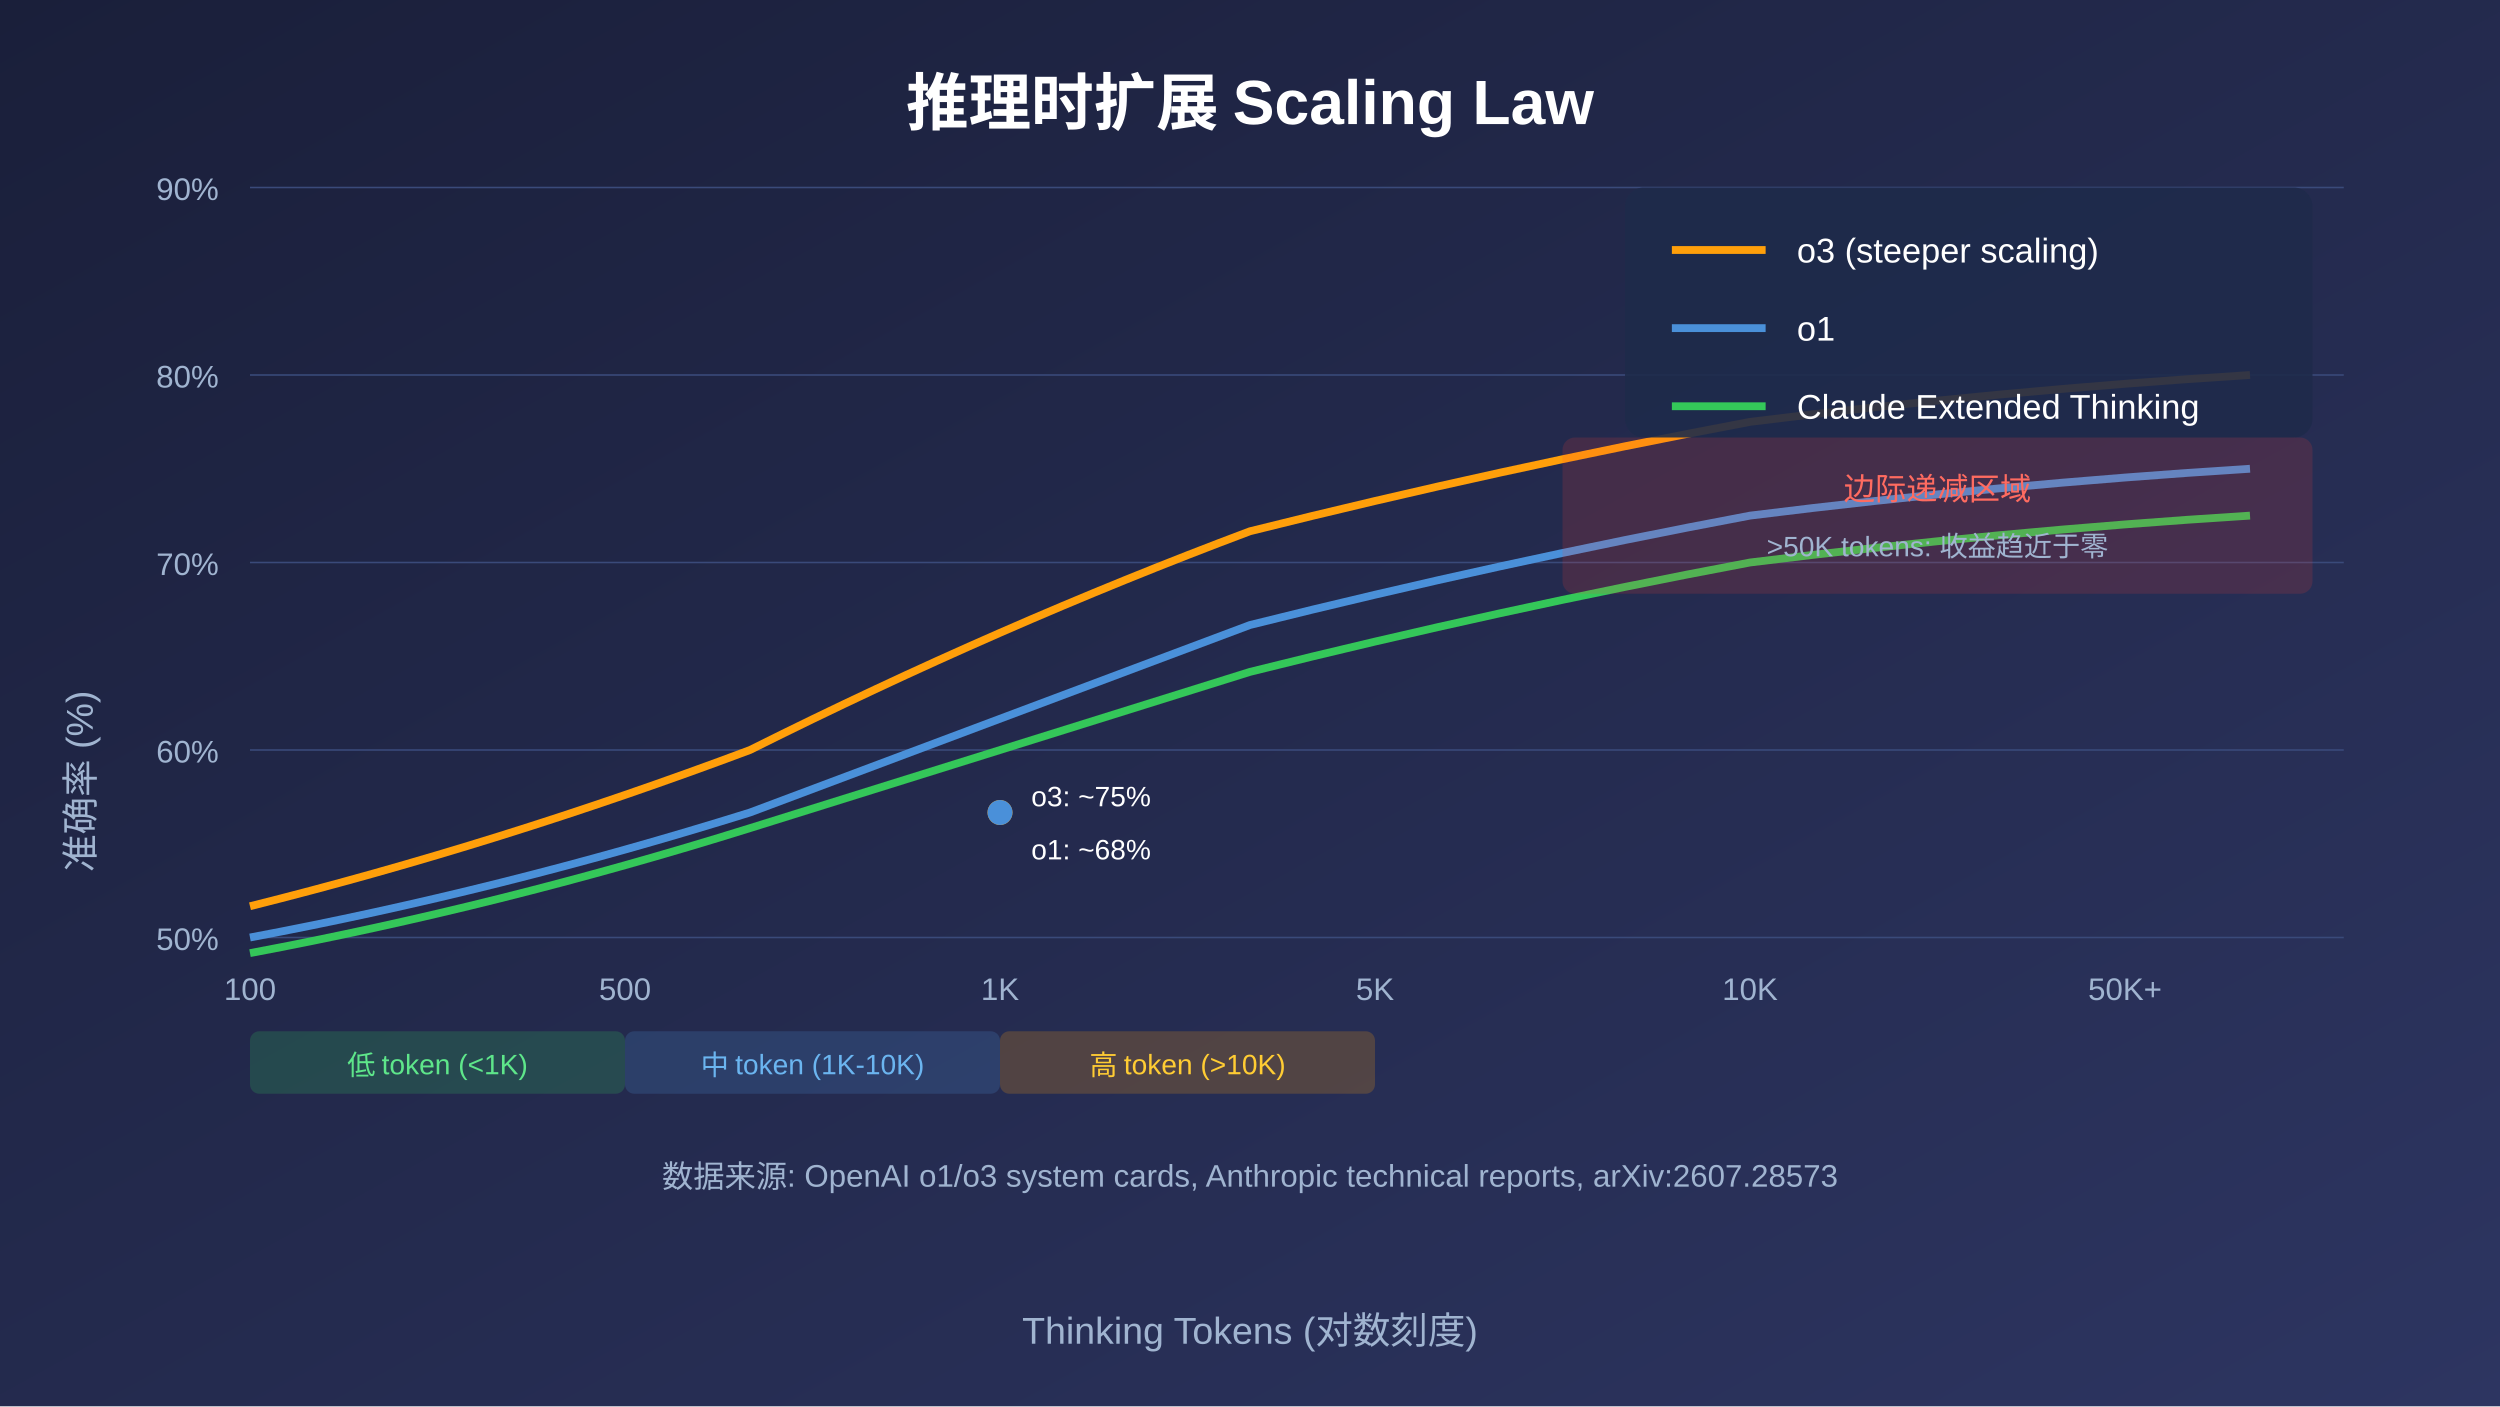
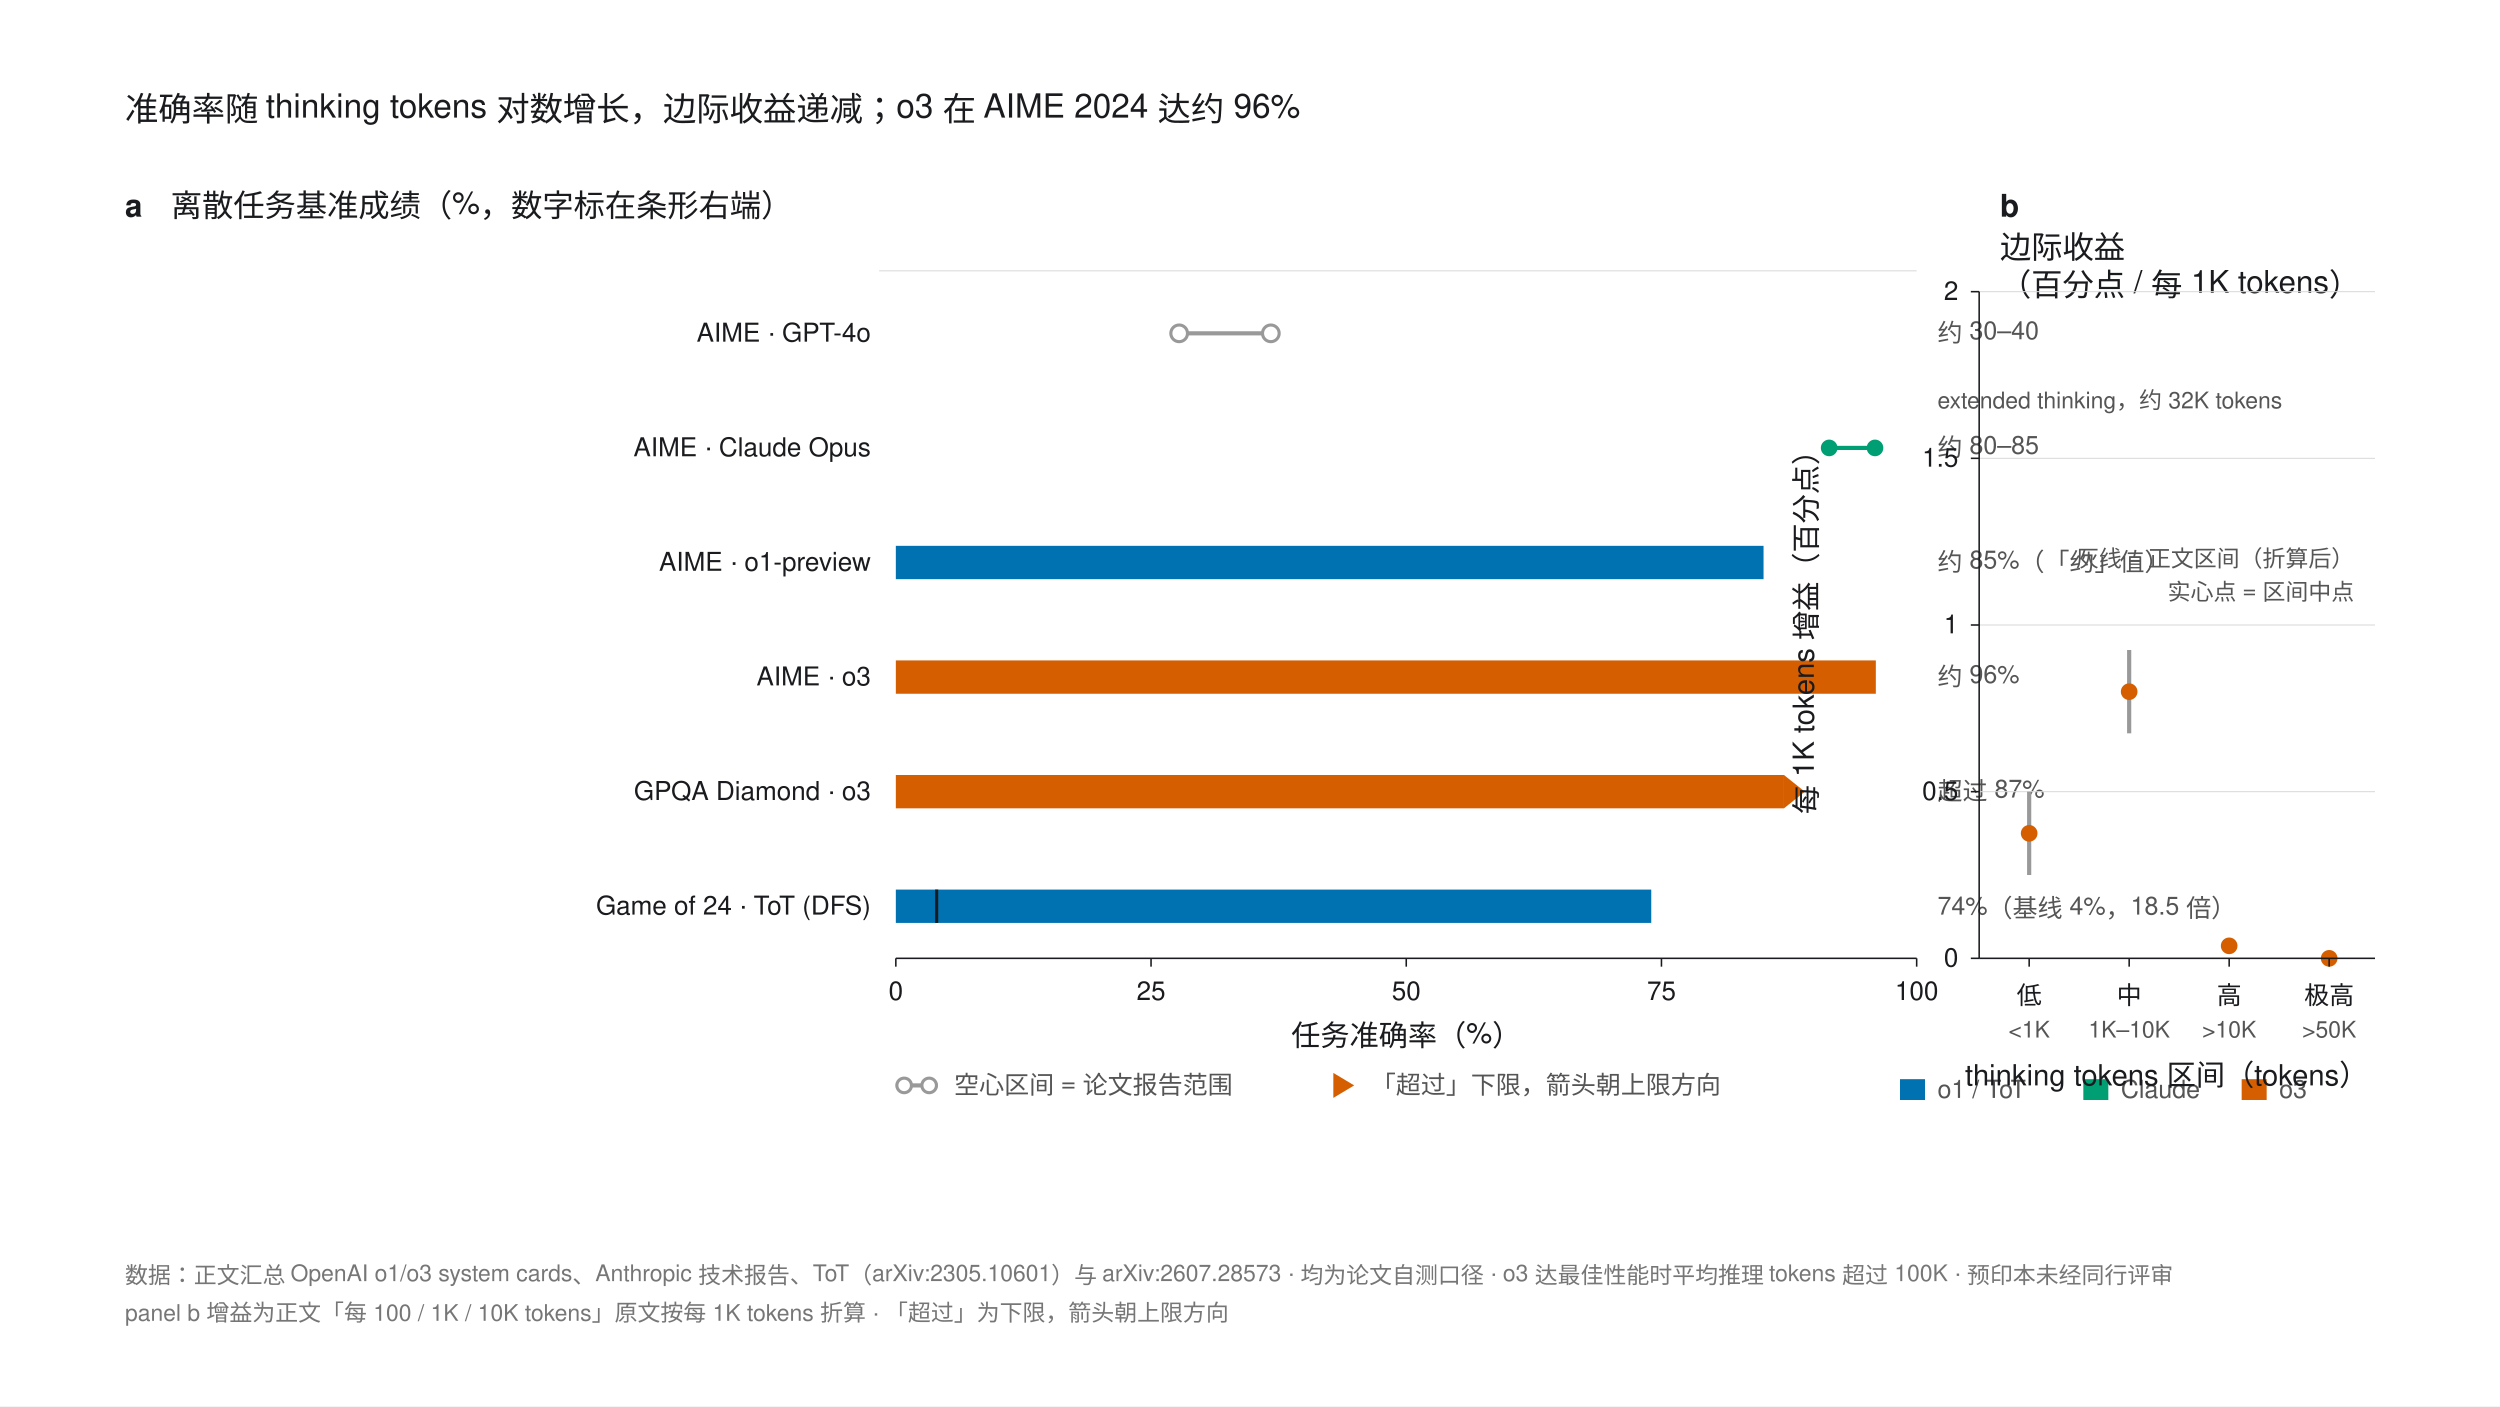
- <svg xmlns="http://www.w3.org/2000/svg" viewBox="0 0 800 450" font-family="'Segoe UI', Arial, sans-serif">
+ <svg xmlns="http://www.w3.org/2000/svg" width="1200" height="675" viewBox="0 0 1200 675" font-family="'PingFang SC','Helvetica Neue',Helvetica,Arial,sans-serif">
  <defs>
-     <linearGradient id="bgGrad" x1="0%" y1="0%" x2="100%" y2="100%">
-       <stop offset="0%" style="stop-color:#1a1f3a;stop-opacity:1" />
-       <stop offset="100%" style="stop-color:#2d3561;stop-opacity:1" />
-     </linearGradient>
+     <clipPath id="clipA">
+       <rect x="422" y="120" width="499" height="340" />
+     </clipPath>
  </defs>
-   <rect width="800" height="450" fill="url(#bgGrad)" />
-   <text x="400" y="40" text-anchor="middle" fill="#ffffff" font-size="20" font-weight="bold">推理时扩展 Scaling Law</text>
-   <text x="30" y="250" text-anchor="middle" fill="#a0b4d0" font-size="12" transform="rotate(-90, 30, 250)">准确率 (%)</text>
-   <text x="400" y="430" text-anchor="middle" fill="#a0b4d0" font-size="12">Thinking Tokens (对数刻度)</text>
-   <line x1="80" y1="60" x2="750" y2="60" stroke="#3a4a7a" stroke-width="0.5" />
-   <line x1="80" y1="120" x2="750" y2="120" stroke="#3a4a7a" stroke-width="0.5" />
-   <line x1="80" y1="180" x2="750" y2="180" stroke="#3a4a7a" stroke-width="0.5" />
-   <line x1="80" y1="240" x2="750" y2="240" stroke="#3a4a7a" stroke-width="0.5" />
-   <line x1="80" y1="300" x2="750" y2="300" stroke="#3a4a7a" stroke-width="0.5" />
-   <text x="70" y="64" text-anchor="end" fill="#a0b4d0" font-size="10">90%</text>
-   <text x="70" y="124" text-anchor="end" fill="#a0b4d0" font-size="10">80%</text>
-   <text x="70" y="184" text-anchor="end" fill="#a0b4d0" font-size="10">70%</text>
-   <text x="70" y="244" text-anchor="end" fill="#a0b4d0" font-size="10">60%</text>
-   <text x="70" y="304" text-anchor="end" fill="#a0b4d0" font-size="10">50%</text>
-   <text x="80" y="320" text-anchor="middle" fill="#a0b4d0" font-size="10">100</text>
-   <text x="200" y="320" text-anchor="middle" fill="#a0b4d0" font-size="10">500</text>
-   <text x="320" y="320" text-anchor="middle" fill="#a0b4d0" font-size="10">1K</text>
-   <text x="440" y="320" text-anchor="middle" fill="#a0b4d0" font-size="10">5K</text>
-   <text x="560" y="320" text-anchor="middle" fill="#a0b4d0" font-size="10">10K</text>
-   <text x="680" y="320" text-anchor="middle" fill="#a0b4d0" font-size="10">50K+</text>
-   <rect x="80" y="330" width="120" height="20" rx="3" fill="#34c759" opacity="0.2" />
-   <text x="140" y="344" text-anchor="middle" fill="#5ee68a" font-size="9">低 token (&lt;1K)</text>
-   <rect x="200" y="330" width="120" height="20" rx="3" fill="#4a90d9" opacity="0.2" />
-   <text x="260" y="344" text-anchor="middle" fill="#6bb5f0" font-size="9">中 token (1K-10K)</text>
-   <rect x="320" y="330" width="120" height="20" rx="3" fill="#ff9f0a" opacity="0.2" />
-   <text x="380" y="344" text-anchor="middle" fill="#ffcc33" font-size="9">高 token (&gt;10K)</text>
-   <path d="M80,290 Q160,270 240,240 Q320,200 400,170 Q480,150 560,135 Q640,125 720,120" fill="none" stroke="#ff9f0a" stroke-width="2.5" />
-   <path d="M80,300 Q160,285 240,260 Q320,230 400,200 Q480,180 560,165 Q640,155 720,150" fill="none" stroke="#4a90d9" stroke-width="2.5" />
-   <path d="M80,305 Q160,290 240,265 Q320,240 400,215 Q480,195 560,180 Q640,170 720,165" fill="none" stroke="#34c759" stroke-width="2.5" />
-   <rect x="520" y="60" width="220" height="80" rx="6" fill="#1e2a4a" opacity="0.9" />
-   <line x1="535" y1="80" x2="565" y2="80" stroke="#ff9f0a" stroke-width="2.5" />
-   <text x="575" y="84" fill="#ffffff" font-size="11">o3 (steeper scaling)</text>
-   <line x1="535" y1="105" x2="565" y2="105" stroke="#4a90d9" stroke-width="2.5" />
-   <text x="575" y="109" fill="#ffffff" font-size="11">o1</text>
-   <line x1="535" y1="130" x2="565" y2="130" stroke="#34c759" stroke-width="2.5" />
-   <text x="575" y="134" fill="#ffffff" font-size="11">Claude Extended Thinking</text>
-   <circle cx="320" cy="260" r="4" fill="#ff9f0a" />
-   <text x="330" y="258" fill="#ffffff" font-size="9">o3: ~75%</text>
-   <circle cx="320" cy="260" r="4" fill="#4a90d9" />
-   <text x="330" y="275" fill="#ffffff" font-size="9">o1: ~68%</text>
-   <rect x="500" y="140" width="240" height="50" rx="4" fill="#ff3b30" opacity="0.15" />
-   <text x="620" y="160" text-anchor="middle" fill="#ff6b60" font-size="10">边际递减区域</text>
-   <text x="620" y="178" text-anchor="middle" fill="#a0b4d0" font-size="9">&gt;50K tokens: 收益趋近于零</text>
-   <text x="400" y="380" text-anchor="middle" fill="#a0b4d0" font-size="10">数据来源: OpenAI o1/o3 system cards, Anthropic technical reports, arXiv:2607.28573</text>
+   <rect width="1200" height="675" fill="#FFFFFF" />
+   <text x="60" y="58" font-size="16" fill="#1A1B1E">准确率随 thinking tokens 对数增长，边际收益递减；o3 在 AIME 2024 达约 96%</text>
+   <text x="60" y="104" font-size="15" font-weight="bold" fill="#1A1B1E">a</text>
+   <text x="82" y="104" font-size="15" fill="#1A1B1E">离散任务基准成绩（%，数字标在条形右端）</text>
+   <g stroke="#D9D9D9" stroke-width="0.5">
+     <line x1="422" y1="130" x2="920" y2="130" />
+   </g>
+   <g font-size="12.5" fill="#1A1B1E" text-anchor="end">
+     <text x="418" y="164">AIME · GPT-4o</text>
+     <text x="418" y="219">AIME · Claude Opus</text>
+     <text x="418" y="274">AIME · o1-preview</text>
+     <text x="418" y="329">AIME · o3</text>
+     <text x="418" y="384">GPQA Diamond · o3</text>
+     <text x="418" y="439">Game of 24 · ToT (DFS)</text>
+   </g>
+   <g clip-path="url(#clipA)">
+     <line x1="566" y1="160" x2="610" y2="160" stroke="#999999" stroke-width="2" />
+     <circle cx="566" cy="160" r="4" fill="#FFFFFF" stroke="#999999" stroke-width="1.5" />
+     <circle cx="610" cy="160" r="4" fill="#FFFFFF" stroke="#999999" stroke-width="1.5" />
+     <rect x="430" y="262" width="416.5" height="16" fill="#0072B2" />
+     <rect x="430" y="317" width="470.4" height="16" fill="#D55E00" />
+     <rect x="430" y="372" width="426.3" height="16" fill="#D55E00" />
+     <polygon points="856.3,372 866.3,380 856.3,388" fill="#D55E00" />
+     <rect x="430" y="427" width="362.6" height="16" fill="#0072B2" />
+     <line x1="449.6" y1="427" x2="449.6" y2="443" stroke="#1A1B1E" stroke-width="1.5" />
+   </g>
+   <text x="930" y="164" font-size="12" fill="#555555">约 30–40</text>
+   <g clip-path="url(#clipA)">
+     <line x1="878" y1="215" x2="900" y2="215" stroke="#009E73" stroke-width="2" />
+     <circle cx="878" cy="215" r="4" fill="#009E73" />
+     <circle cx="900" cy="215" r="4" fill="#009E73" />
+   </g>
+   <g font-size="12" fill="#555555">
+     <text x="930" y="196" font-size="11">extended thinking，约 32K tokens</text>
+     <text x="930" y="219">约 80–85</text>
+     <text x="930" y="274">约 85%（「约」值）</text>
+     <text x="930" y="329">约 96%</text>
+     <text x="930" y="384">超过 87%</text>
+     <text x="930" y="439">74%（基线 4%，18.5 倍）</text>
+   </g>
+   <line x1="430" y1="460" x2="920" y2="460" stroke="#1A1B1E" stroke-width="0.75" />
+   <g stroke="#1A1B1E" stroke-width="0.75">
+     <line x1="430" y1="460" x2="430" y2="464" />
+     <line x1="552.5" y1="460" x2="552.5" y2="464" />
+     <line x1="675" y1="460" x2="675" y2="464" />
+     <line x1="797.5" y1="460" x2="797.5" y2="464" />
+     <line x1="920" y1="460" x2="920" y2="464" />
+   </g>
+   <g font-size="12.5" fill="#1A1B1E" text-anchor="middle">
+     <text x="430" y="480">0</text>
+     <text x="552.5" y="480">25</text>
+     <text x="675" y="480">50</text>
+     <text x="797.5" y="480">75</text>
+     <text x="920" y="480">100</text>
+   </g>
+   <text x="675" y="502" font-size="14" fill="#1A1B1E" text-anchor="middle">任务准确率（%）</text>
+   <g font-size="12" fill="#555555">
+     <line x1="430" y1="521" x2="450" y2="521" stroke="#999999" stroke-width="2" />
+     <circle cx="434" cy="521" r="3.5" fill="#FFFFFF" stroke="#999999" stroke-width="1.5" />
+     <circle cx="446" cy="521" r="3.5" fill="#FFFFFF" stroke="#999999" stroke-width="1.5" />
+     <text x="458" y="525">空心区间 = 论文报告范围</text>
+     <polygon points="640,515 650,521 640,527" fill="#D55E00" />
+     <text x="658" y="525">「超过」下限，箭头朝上限方向</text>
+     <rect x="912" y="518" width="12" height="10" fill="#0072B2" />
+     <text x="930" y="527">o1 / ToT</text>
+     <rect x="1000" y="518" width="12" height="10" fill="#009E73" />
+     <text x="1018" y="527">Claude</text>
+     <rect x="1076" y="518" width="12" height="10" fill="#D55E00" />
+     <text x="1094" y="527">o3</text>
+   </g>
+   <text x="960" y="104" font-size="15" font-weight="bold" fill="#1A1B1E">b</text>
+   <text x="960" y="124" font-size="15" fill="#1A1B1E">边际收益</text>
+   <text x="960" y="142" font-size="15" fill="#1A1B1E">（百分点 / 每 1K tokens）</text>
+   <g stroke="#D9D9D9" stroke-width="0.5">
+     <line x1="950" y1="380" x2="1140" y2="380" />
+     <line x1="950" y1="300" x2="1140" y2="300" />
+     <line x1="950" y1="220" x2="1140" y2="220" />
+     <line x1="950" y1="140" x2="1140" y2="140" />
+   </g>
+   <line x1="974" y1="420" x2="974" y2="380" stroke="#999999" stroke-width="2" />
+   <line x1="1022" y1="352" x2="1022" y2="312" stroke="#999999" stroke-width="2" />
+   <line x1="1070" y1="454" x2="1070" y2="456" stroke="#999999" stroke-width="2" />
+   <circle cx="974" cy="400" r="4" fill="#D55E00" />
+   <circle cx="1022" cy="332" r="4" fill="#D55E00" />
+   <circle cx="1070" cy="454" r="4" fill="#D55E00" />
+   <circle cx="1118" cy="460" r="4" fill="#D55E00" />
+   <line x1="950" y1="140" x2="950" y2="460" stroke="#1A1B1E" stroke-width="0.75" />
+   <g stroke="#1A1B1E" stroke-width="0.75">
+     <line x1="946" y1="460" x2="950" y2="460" />
+     <line x1="946" y1="380" x2="950" y2="380" />
+     <line x1="946" y1="300" x2="950" y2="300" />
+     <line x1="946" y1="220" x2="950" y2="220" />
+     <line x1="946" y1="140" x2="950" y2="140" />
+   </g>
+   <g font-size="12.5" fill="#1A1B1E" text-anchor="end">
+     <text x="940" y="464">0</text>
+     <text x="940" y="384">0.5</text>
+     <text x="940" y="304">1</text>
+     <text x="940" y="224">1.5</text>
+     <text x="940" y="144">2</text>
+   </g>
+   <text x="872" y="300" font-size="14" fill="#1A1B1E" text-anchor="middle" transform="rotate(-90 872 300)">每 1K tokens 增益（百分点）</text>
+   <line x1="950" y1="460" x2="1140" y2="460" stroke="#1A1B1E" stroke-width="0.75" />
+   <g stroke="#1A1B1E" stroke-width="0.75">
+     <line x1="974" y1="460" x2="974" y2="464" />
+     <line x1="1022" y1="460" x2="1022" y2="464" />
+     <line x1="1070" y1="460" x2="1070" y2="464" />
+     <line x1="1118" y1="460" x2="1118" y2="464" />
+   </g>
+   <g font-size="12" fill="#1A1B1E" text-anchor="middle">
+     <text x="974" y="482">低</text>
+     <text x="1022" y="482">中</text>
+     <text x="1070" y="482">高</text>
+     <text x="1118" y="482">极高</text>
+   </g>
+   <g font-size="11" fill="#555555" text-anchor="middle">
+     <text x="974" y="498">&lt;1K</text>
+     <text x="1022" y="498">1K–10K</text>
+     <text x="1070" y="498">&gt;10K</text>
+     <text x="1118" y="498">&gt;50K</text>
+   </g>
+   <text x="1040" y="521" font-size="14" fill="#1A1B1E" text-anchor="middle">thinking tokens 区间（tokens）</text>
+   <text x="1130" y="272" font-size="11" fill="#555555" text-anchor="end">灰线 = 正文区间（折算后）</text>
+   <text x="1130" y="288" font-size="11" fill="#555555" text-anchor="end">实心点 = 区间中点</text>
+   <text x="60" y="616" font-size="11" fill="#767676">数据：正文汇总 OpenAI o1/o3 system cards、Anthropic 技术报告、ToT（arXiv:2305.10601）与 arXiv:2607.28573 · 均为论文自测口径 · o3 达最佳性能时平均推理 tokens 超过 100K · 预印本未经同行评审</text>
+   <text x="60" y="634" font-size="11" fill="#767676">panel b 增益为正文「每 100 / 1K / 10K tokens」原文按每 1K tokens 折算 · 「超过」为下限，箭头朝上限方向</text>
</svg>
